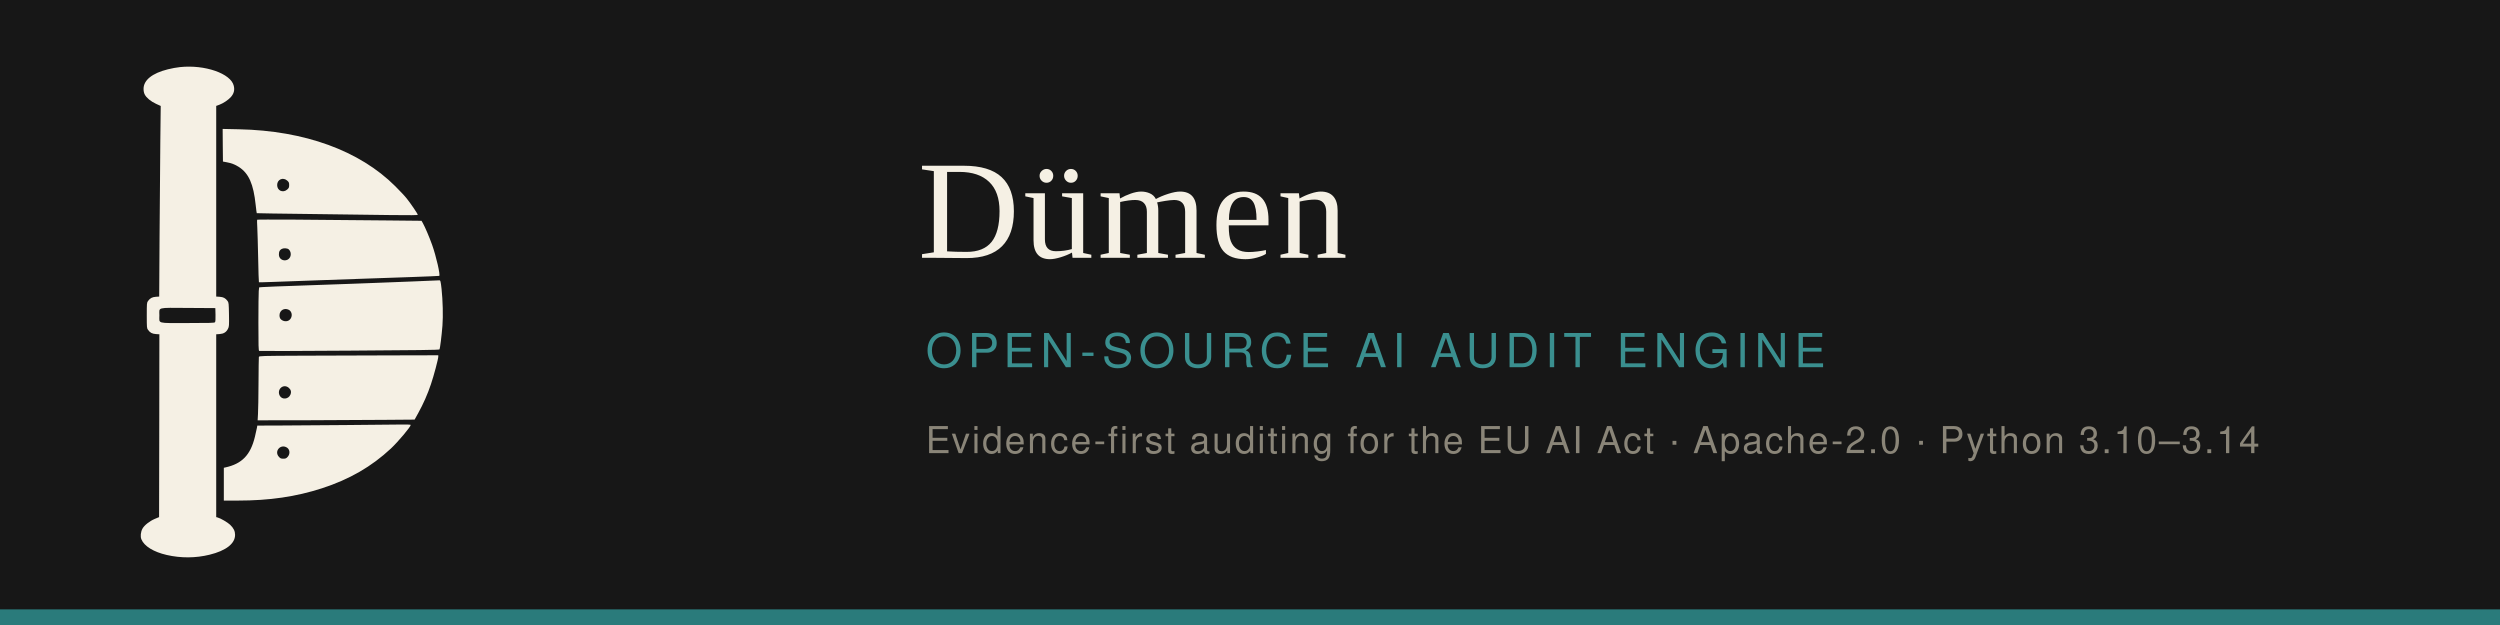
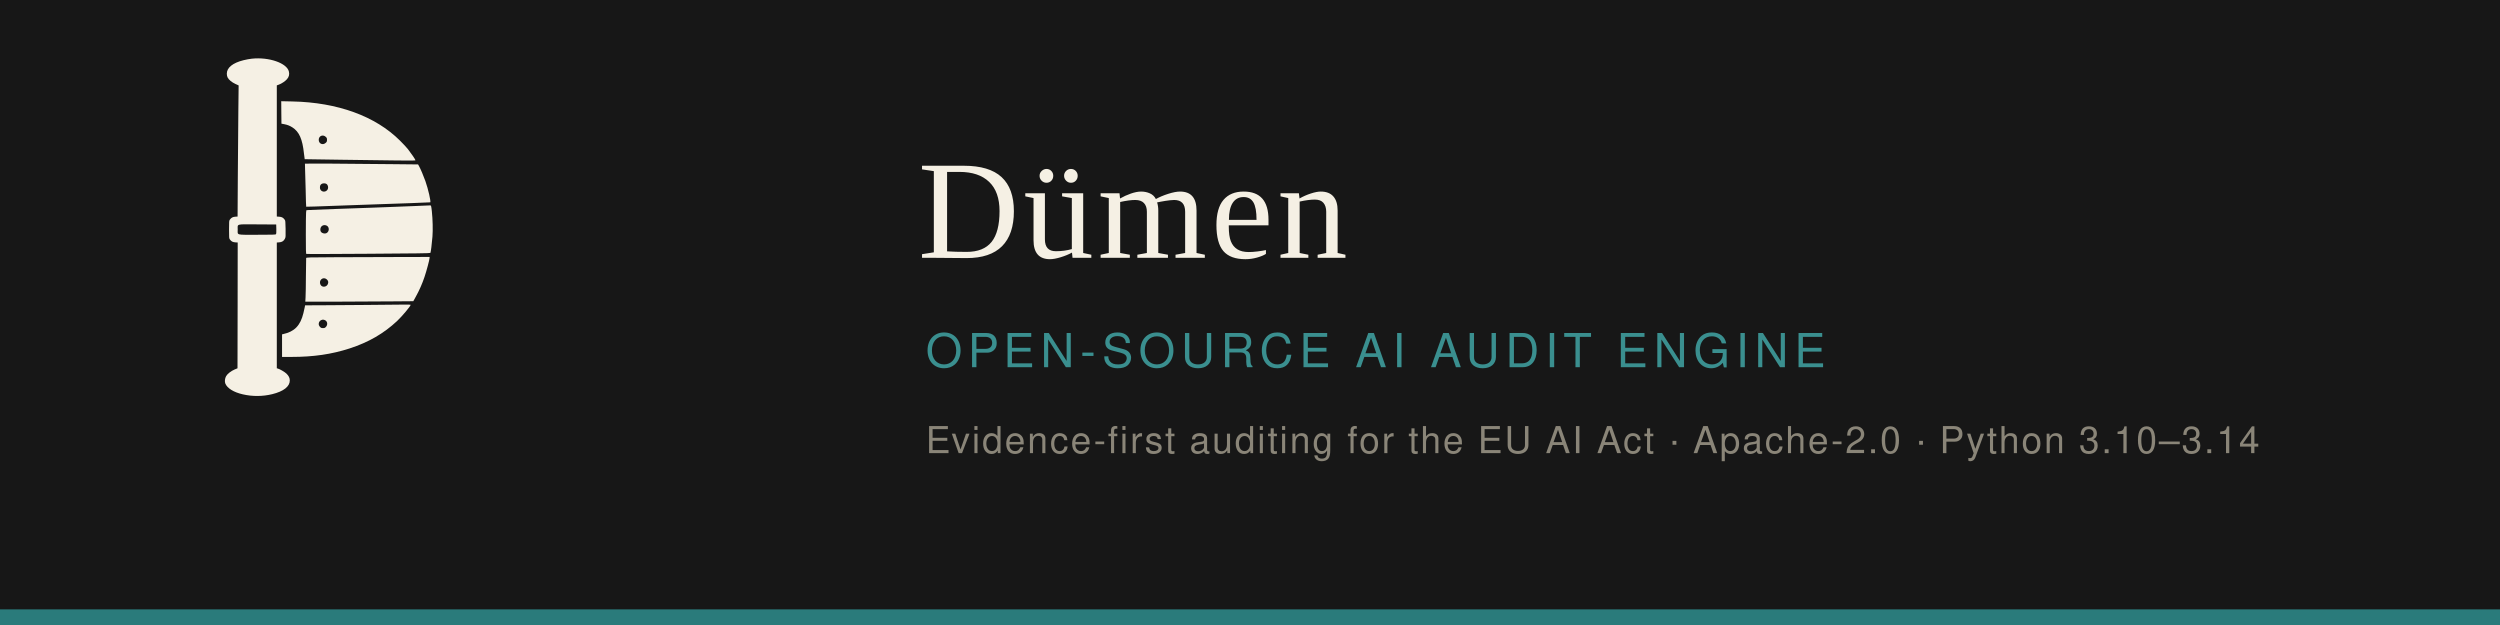
<svg xmlns="http://www.w3.org/2000/svg" viewBox="0 0 1280 320" width="1280" height="320">
  <rect width="1280" height="320" fill="#171717" />
  <rect x="0" y="312" width="1280" height="8" fill="#2A7B7B" />
-   <g transform="translate(72,34) scale(0.30)">
+   <g transform="translate(115.1,29.8) scale(0.2064)">
    <g transform="translate(0,838) scale(0.1,-0.1)" fill="#F5F0E4" stroke="none">
      <path d="M670 8368 c-52 -5 -145 -22 -207 -38 -267 -67 -413 -185 -413 -333 0 -38 7 -71 20 -96 28 -56 103 -118 194 -160 l79 -36 -7 -620 c-3 -341 -9 -1073 -13 -1626 l-6 -1007 -59 -4 c-62 -5 -96 -23 -132 -72 -20 -26 -21 -41 -21 -246 0 -205 1 -220 21 -246 36 -50 70 -67 134 -72 l60 -4 -2 -1560 -3 -1560 -72 -30 c-88 -37 -180 -109 -211 -166 -31 -55 -39 -136 -19 -183 48 -117 209 -216 432 -267 242 -56 495 -54 731 4 282 69 437 190 436 340 0 63 -25 114 -84 171 -41 40 -166 113 -215 125 l-23 6 0 1560 0 1560 58 4 c70 5 114 32 143 90 19 36 20 55 17 243 -3 187 -5 206 -24 231 -37 50 -70 67 -134 72 l-60 4 0 1627 0 1627 50 18 c69 25 159 85 202 135 50 58 65 116 48 189 -47 210 -494 366 -920 320z m608 -4227 c2 -75 -1 -118 -9 -127 -9 -12 -90 -14 -470 -14 -533 0 -479 -15 -479 130 0 145 -55 131 488 128 l467 -3 3 -114z M1402 7034 l3 -278 65 -12 c81 -15 140 -38 205 -79 171 -110 251 -290 289 -653 8 -73 16 -135 18 -137 1 -2 413 -8 913 -14 501 -6 1118 -14 1373 -18 341 -4 462 -3 462 5 0 15 -118 189 -188 277 -30 39 -119 133 -196 210 -608 607 -1548 949 -2669 972 l-277 6 2 -279z m1100 -603 c28 -25 33 -36 33 -76 0 -40 -5 -51 -33 -76 -72 -64 -172 -20 -172 76 0 96 100 140 172 76z M1988 5763 c-2 -5 -1 -62 3 -128 4 -66 10 -304 15 -528 4 -224 10 -409 13 -411 3 -2 101 1 216 5 116 4 478 17 805 29 327 11 712 25 855 30 143 5 469 16 725 25 256 9 470 18 476 20 23 7 -52 336 -121 529 -46 129 -121 305 -158 371 l-23 40 -574 6 c-1229 14 -2229 19 -2232 12z m539 -505 c29 -24 43 -72 32 -111 -32 -115 -199 -96 -199 23 0 51 12 75 48 95 31 17 94 14 119 -7z M4645 4710 c-242 -10 -521 -20 -620 -24 -99 -4 -290 -11 -425 -16 -135 -5 -517 -19 -850 -30 -333 -11 -633 -23 -666 -26 l-61 -5 -7 -61 c-3 -34 -6 -276 -6 -540 0 -395 2 -480 14 -484 7 -3 701 -1 1541 5 1156 7 1530 12 1535 21 11 17 37 231 51 405 13 168 6 430 -15 627 -15 133 -19 149 -39 147 -7 -1 -210 -10 -452 -19z m-2116 -484 c49 -26 65 -94 34 -146 -29 -49 -88 -63 -143 -35 -36 19 -50 43 -50 87 1 85 82 133 159 94z M2729 3443 c-663 -3 -707 -4 -711 -21 -2 -9 -5 -208 -6 -442 -1 -234 -5 -473 -9 -533 l-6 -107 844 1 c464 1 1067 4 1339 7 l496 4 63 114 c85 153 160 323 216 491 49 144 125 430 125 470 l0 23 -822 -2 c-453 -2 -1141 -4 -1529 -5z m-201 -548 c38 -32 48 -72 28 -118 -33 -79 -144 -89 -182 -16 -55 108 63 211 154 134z M3480 2259 c-415 -3 -920 -7 -1122 -8 l-367 -1 -6 -37 c-4 -21 -19 -91 -35 -156 -75 -309 -220 -459 -503 -521 l-27 -6 0 -280 0 -280 238 0 c541 0 993 66 1437 210 471 153 846 370 1177 679 124 117 338 371 338 403 0 5 -74 8 -187 6 -104 -2 -528 -6 -943 -9z m-982 -385 c50 -32 56 -108 13 -156 -25 -28 -36 -33 -76 -33 -40 0 -51 5 -76 33 -85 95 31 226 139 156z" />
    </g>
  </g>
  <text x="470" y="132" font-family="Georgia, 'Times New Roman', serif" font-size="72" fill="#F5F0E4" letter-spacing="2">Dümen</text>
  <text x="474" y="188" font-family="Helvetica, Arial, sans-serif" font-size="24" fill="#3A8F8F" letter-spacing="3">OPEN-SOURCE AI AUDIT ENGINE</text>
  <text x="474" y="232" font-family="Helvetica, Arial, sans-serif" font-size="19" fill="#8a8578" letter-spacing="1">Evidence-first auditing for the EU AI Act · Apache-2.0 · Python 3.10–3.14</text>
</svg>
